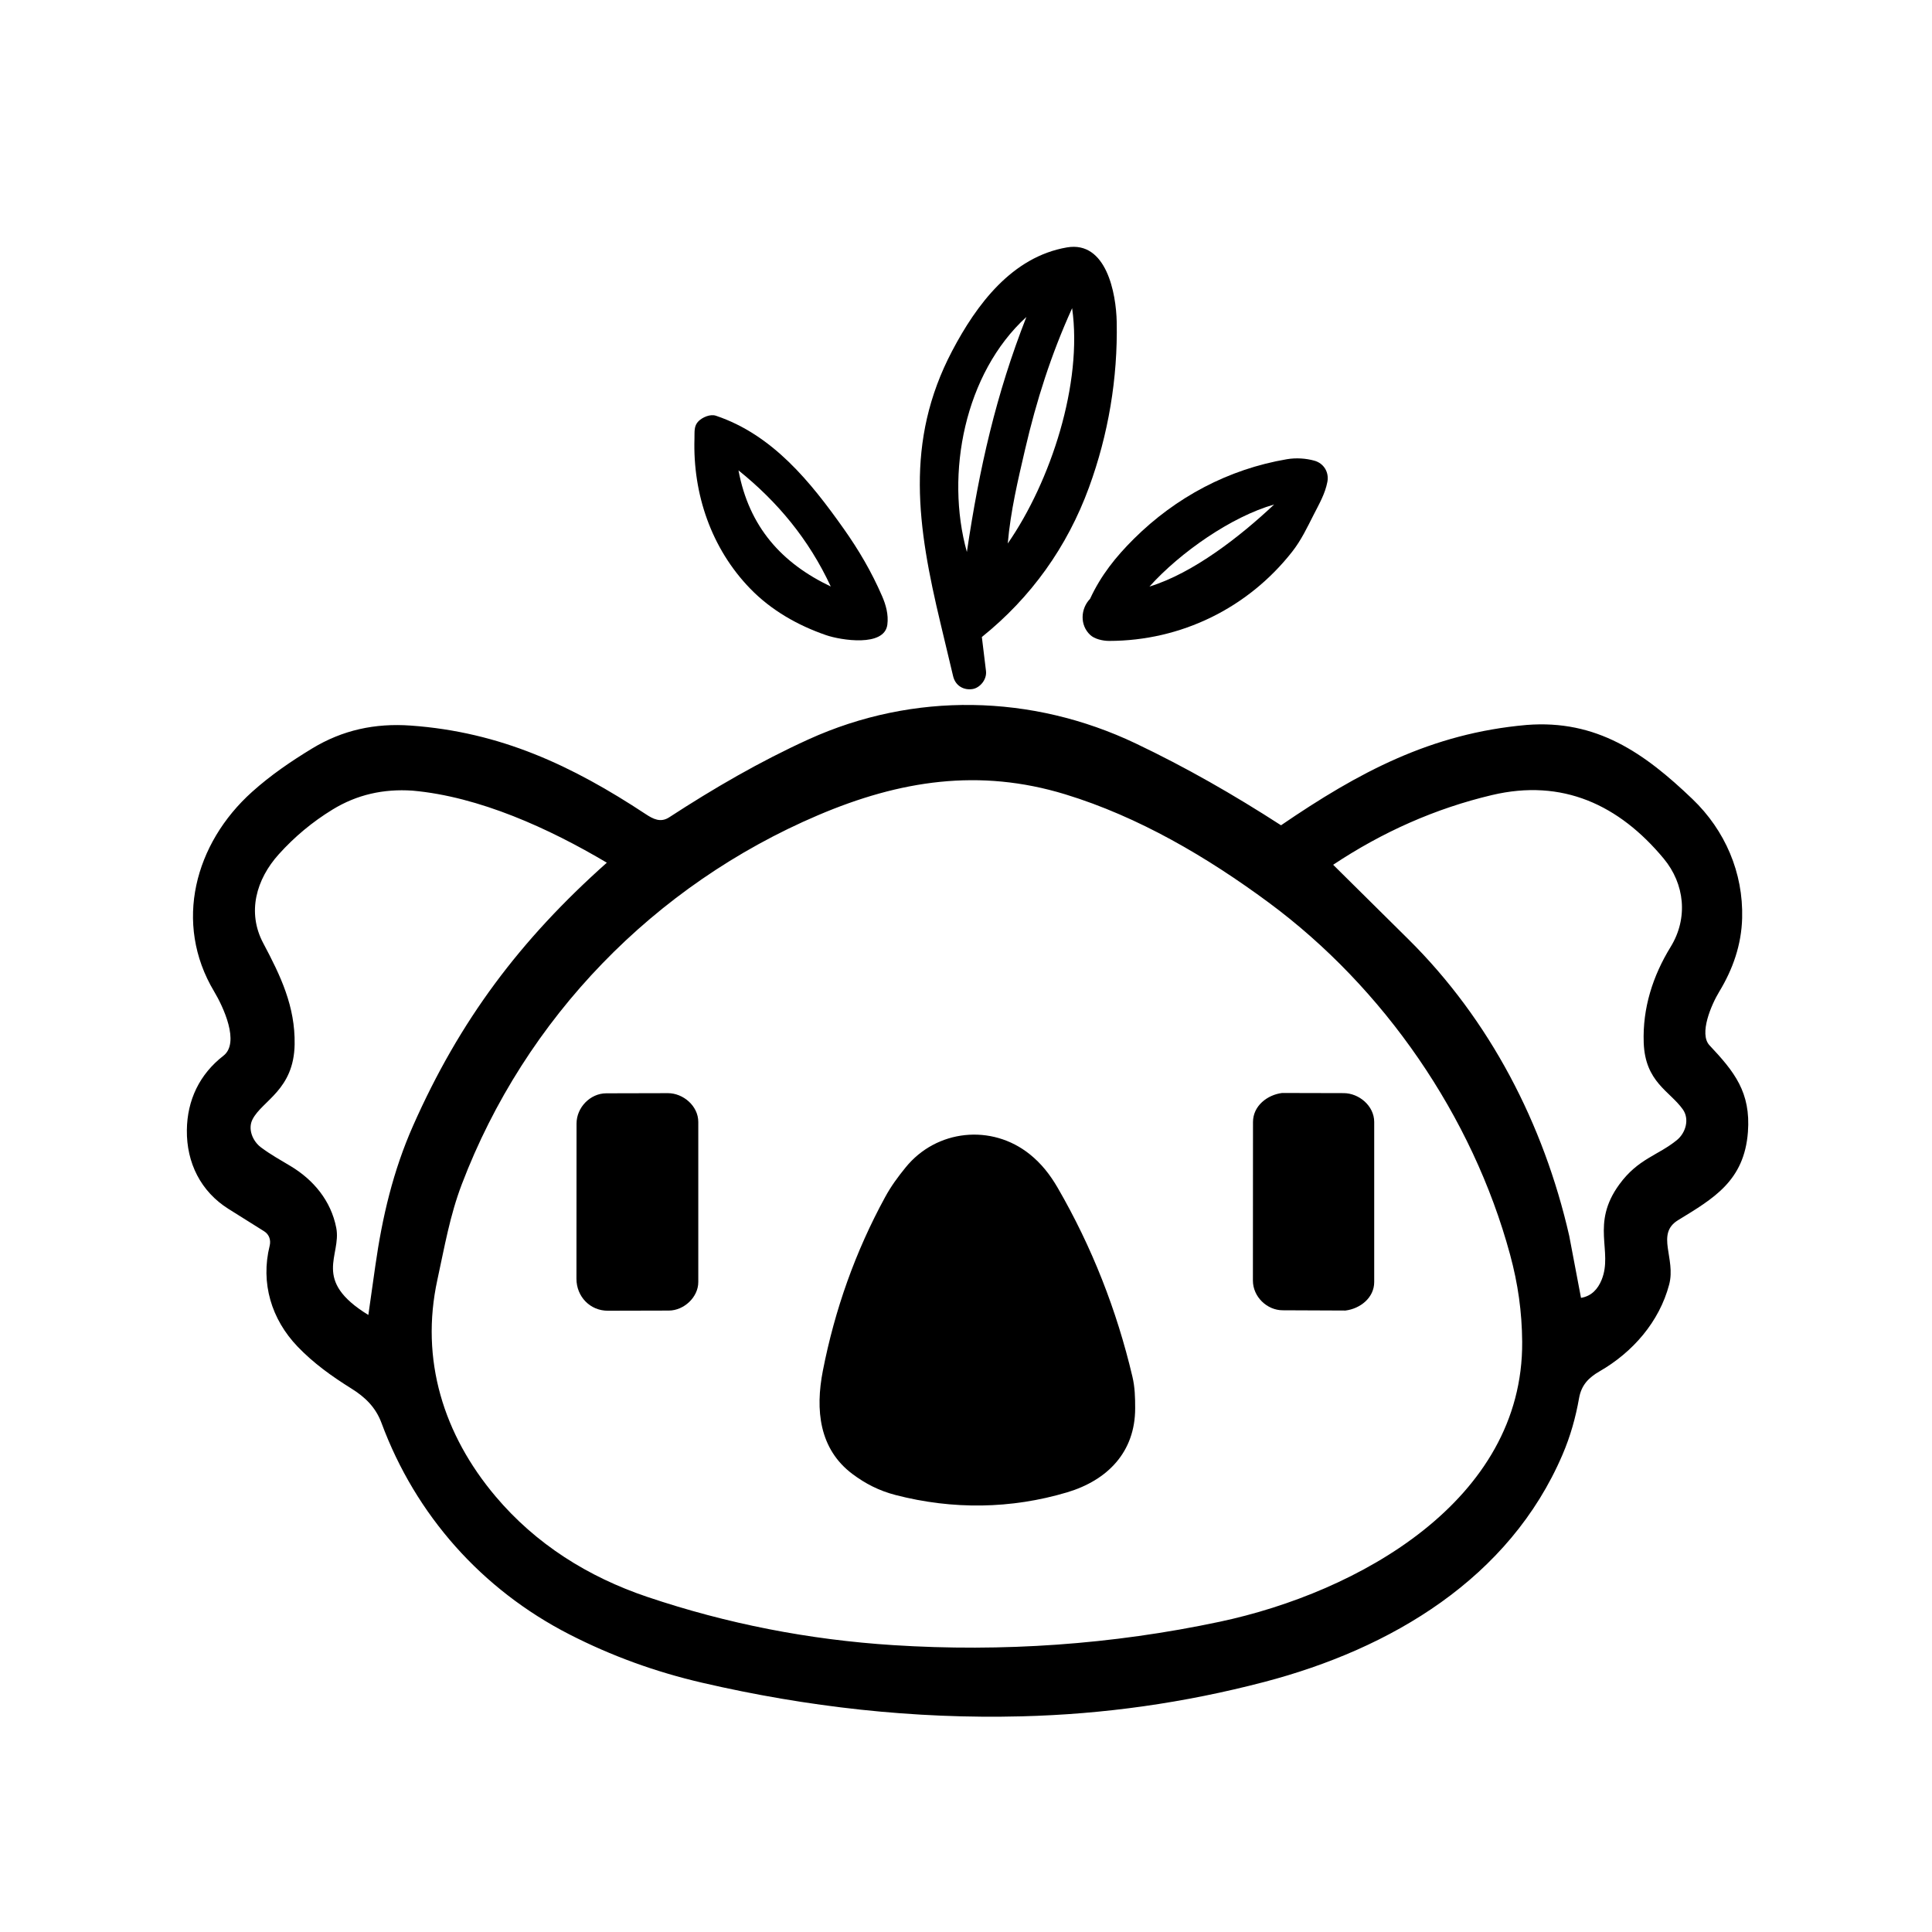
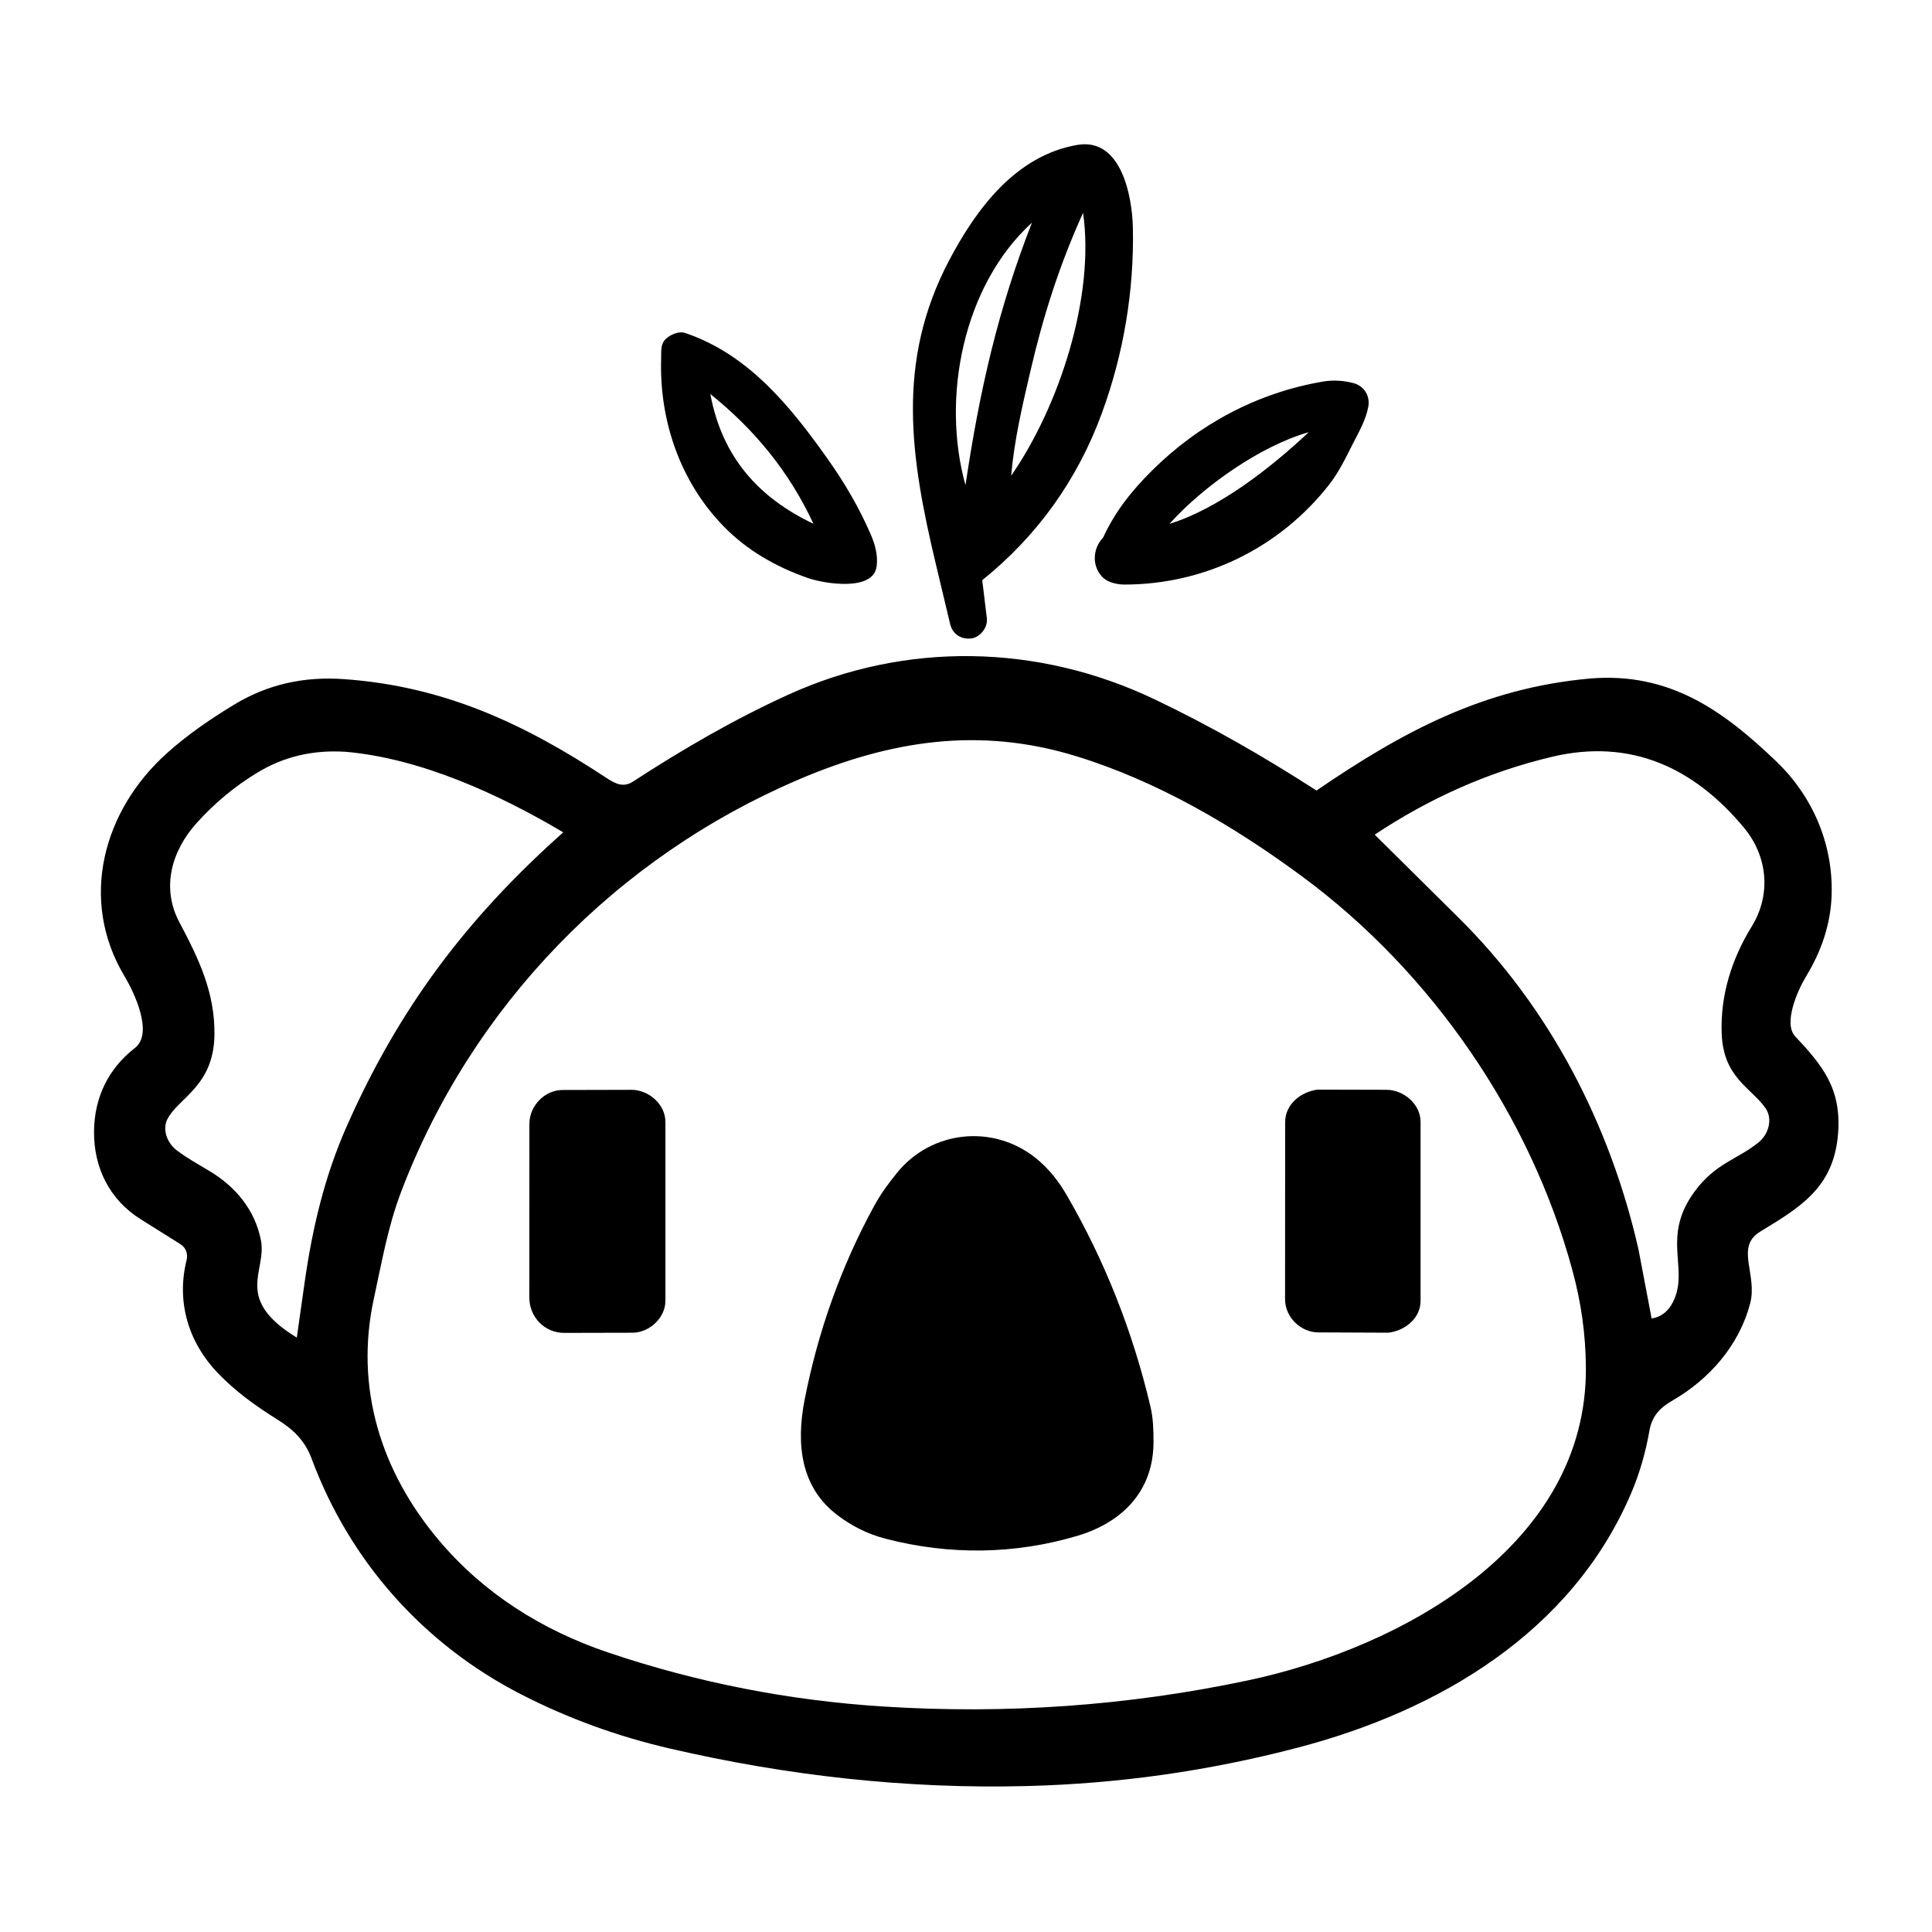
- <svg xmlns="http://www.w3.org/2000/svg" version="1.0" id="Layer_1" x="0px" y="0px" viewBox="0 0 651.27 651.27" style="enable-background:new 0 0 651.27 651.27;" xml:space="preserve">
-   <g>
-     <g>
-       <path d="M426.15,566.99c-27.04,7.07-53.96,10.87-81.75,11.58c-36.33,0.93-72.34-3.13-107.67-11.32    c-15.78-3.66-30.62-9.04-44.84-16.33c-29.49-15.11-51.8-40.22-63.28-71.22c-1.98-5.35-5.57-8.77-10.19-11.65    c-6.63-4.14-12.7-8.49-18.07-14.08c-8.87-9.23-12.56-21.47-9.45-34.01c0.47-1.89-0.12-3.81-1.86-4.9l-11.99-7.52    c-9.39-5.89-14.18-15.57-14.06-26.57c0.11-10.16,4.3-18.86,12.32-25.08c5.67-4.4-0.12-16.65-3.13-21.67    c-13.8-23.07-6.48-49.98,12.77-67.26c6.28-5.64,13.05-10.26,20.23-14.63c10.29-6.26,21.27-8.6,33.29-7.74    c30.21,2.16,54.32,13.44,79.23,29.87c2.49,1.64,4.99,2.94,7.89,1.05c15.06-9.8,30.54-18.8,46.96-26.27    c35.39-16.09,75.32-15.28,110.31,1.38c16.89,8.04,32.9,17.21,48.97,27.58c26.16-17.87,50.57-30.98,82.78-33.82    c23.62-1.86,39.68,9.43,55.91,24.98c11,10.54,17.17,24.84,16.75,40.15c-0.24,8.98-3.12,17.19-7.71,24.76    c-2.65,4.36-6.93,14.22-3.29,18.1c8.37,8.9,13.94,15.82,12.95,29.2c-1.23,16.55-11.64,22.45-23.57,29.76    c-7.57,4.64-0.65,12.86-2.98,21.68c-3.33,12.6-12.29,22.83-23.46,29.26c-3.7,2.13-6.13,4.63-6.91,9.03    c-1.16,6.53-2.89,12.77-5.58,19.05C508.87,532.05,468.98,555.79,426.15,566.99z M411.19,546.68    c46.54-9.88,102.33-40.73,101.93-94.39c-0.08-10.1-1.41-19.56-4.09-29.41c-12.65-46.62-42.48-89.9-81.35-118.63    c-20.71-15.31-43.87-28.94-68.6-36.49c-28.98-8.85-55.76-4.7-83.33,7.05c-55.14,23.5-98.73,68.32-120.08,124.41    c-4.04,10.61-5.83,21.19-8.23,32.18c-5.88,26.93,2.09,52.25,19.59,73c13.59,16.12,31.22,27.18,51.21,33.92    c26.85,9.05,54.46,14.44,82.87,16.25C337.93,556.92,374.77,554.41,411.19,546.68z M113.35,413.9c1.83,9.43-8.38,17.6,10.82,29.37    l2.35-16.56c2.33-16.41,5.99-32,12.71-47.2c15.71-35.5,36.03-62.61,65.33-88.7c-19.43-11.53-43.02-22.3-65.53-24.29    c-9.75-0.65-18.7,1.33-26.95,6.39c-6.81,4.17-12.8,9.17-18.13,15.09c-7.54,8.38-10.76,19.5-5.21,29.94    c5.88,11.07,10.79,21.31,10.58,34.1c-0.25,15.38-10.94,18.94-14.19,25.29c-1.65,3.21,0,7.3,2.81,9.42    c3.22,2.43,6.57,4.26,10.09,6.38C105.62,397.7,111.56,404.7,113.35,413.9z M565.26,384.33c3.02-2.46,4.32-7.1,2.02-10.35    c-4.42-6.22-12.71-9.2-13.19-22.48c-0.42-11.67,3.07-22.54,9.09-32.33c5.94-9.67,4.75-21.19-2.35-29.74    c-15.04-18.1-34.12-27.06-57.93-21.41c-19.07,4.52-36.86,12.43-53.5,23.49l25.37,25.12c27.46,27.19,45.61,62.28,54.21,99.96    l3.97,20.91c3.53-0.57,5.69-2.95,6.97-6.12c3.89-9.64-3.85-18.73,5.97-32.15C552.24,390.55,558.85,389.55,565.26,384.33z" />
-       <g>
-         <path d="M299.12,210.58c-0.99,7.61-15.67,5.24-20.64,3.53c-9.56-3.3-18.49-8.36-25.62-15.72c-13.1-13.52-19.33-31.92-18.76-50.5     c0.07-2.38-0.25-4.33,1.4-5.94c1.27-1.24,3.87-2.47,5.86-1.8c19.06,6.42,31.8,22.17,43.1,38.16c5.08,7.19,9.34,14.47,12.86,22.57     C298.6,203.81,299.57,207.15,299.12,210.58z M280.05,197.71c-7.37-15.87-17.91-28.54-31.11-39.15     C252.5,177.63,263.52,189.84,280.05,197.71z" />
-         <g>
-           <path d="M435.57,186c-14.89,18.97-37.44,30.03-61.67,30.05c-2.23,0-4.94-0.66-6.38-2c-3.56-3.32-3.29-8.83-0.06-12.19      c3.62-7.85,8.65-14.16,14.78-20.24c14.12-14.01,31.84-23.47,51.57-26.82c3.14-0.53,6.43-0.29,9.25,0.49      c3.15,0.87,5.01,3.85,4.4,7.12c-0.75,4-2.8,7.52-4.64,11.13C440.58,177.94,438.64,182.09,435.57,186z M429.5,170.07      c-14.36,4.07-31.68,16.14-42.02,27.66C402.3,193.17,418.13,180.78,429.5,170.07z" />
-         </g>
-         <g>
-           <path d="M321.29,227.93l-4.27-17.9c-7.71-32.3-12.14-61.15,3.95-91.74c8.22-15.63,20.17-31.7,38.69-34.89      c13.25-2.27,16.59,15.38,16.78,25.15c0.37,18.99-2.82,37.91-9.34,55.74c-7.35,20.11-19.57,37.15-36.12,50.44l1.39,11.42      c0.37,3.02-2.14,5.74-4.49,6.12C325,232.75,322.09,231.29,321.29,227.93z M339.71,183.21c14.56-21.02,25.29-54.05,21.7-79.32      c-7.1,15.63-12.03,31.14-15.85,47.57C343.11,162.03,340.69,172.13,339.71,183.21z M325.93,186.07      c4.22-28.44,9.86-53.21,20.06-79.22C325.17,125.83,318.58,159.74,325.93,186.07z" />
-         </g>
-       </g>
-       <path d="M301.87,503.96c-5.61-1.46-10.17-3.84-14.49-7.06c-11.3-8.46-12.56-21.69-10-34.82c4.02-20.57,10.96-40.17,20.98-58.52    c2.03-3.73,4.27-6.76,6.91-10.01c10.37-12.81,28.98-14.8,41.89-4.43c3.89,3.13,6.83,6.87,9.4,11.31    c11.53,19.92,19.88,41.19,25.17,63.62c0.85,3.59,0.93,7.03,0.93,10.66c0.01,14.77-9.32,24.29-22.97,28.36    C340.88,508.67,321.21,508.97,301.87,503.96z" />
-       <g>
-         <path d="M225.46,441.79l-20.56,0.05c-5.98,0.02-10.58-4.77-10.58-10.76l0.03-52.33c0-5.41,4.6-10.18,10-10.2l20.79-0.05     c5.13-0.01,10.25,4.28,10.25,9.72l0,53.96C235.39,437.29,230.54,441.78,225.46,441.79z" />
-         <path d="M453.53,441.78l-21.15-0.09c-5.31-0.02-10.03-4.57-10.03-10.02l0.03-53.42c0-5.49,4.85-9.18,9.8-9.81l20.77,0.05     c5.14,0.01,10.29,4.27,10.29,9.73l0,53.93C463.25,437.47,458.51,441.17,453.53,441.78z" />
-       </g>
-     </g>
-   </g>
+ <svg xmlns="http://www.w3.org/2000/svg" width="1500" height="1500" viewBox="0 0 1500 1500" fill="none">
+   <path d="M1007.49 1356.89C937.911 1375.08 868.641 1384.86 797.131 1386.69C703.647 1389.08 610.986 1378.63 520.074 1357.56C479.469 1348.14 441.283 1334.3 404.692 1315.54C328.808 1276.66 271.4 1212.04 241.859 1132.27C236.764 1118.51 227.527 1109.71 215.638 1102.3C198.578 1091.64 182.959 1080.45 169.141 1066.06C146.316 1042.31 136.821 1010.82 144.824 978.55C146.033 973.687 144.515 968.746 140.038 965.941L109.185 946.591C85.022 931.435 72.697 906.526 73.006 878.221C73.289 852.077 84.07 829.69 104.708 813.685C119.298 802.363 104.399 770.841 96.653 757.924C61.143 698.56 79.979 629.315 129.513 584.85C145.673 570.337 163.094 558.449 181.569 547.204C208.047 531.096 236.301 525.074 267.231 527.287C344.968 532.845 407.008 561.871 471.106 604.149C477.513 608.369 483.946 611.714 491.409 606.851C530.161 581.633 569.994 558.474 612.246 539.253C703.312 497.85 806.06 499.934 896.097 542.804C939.558 563.492 980.755 587.089 1022.11 613.773C1089.42 567.789 1152.23 534.055 1235.12 526.747C1295.9 521.961 1337.22 551.012 1378.98 591.025C1407.29 618.147 1423.17 654.944 1422.09 694.34C1421.47 717.447 1414.06 738.573 1402.25 758.052C1395.43 769.271 1384.41 794.643 1393.78 804.627C1415.32 827.529 1429.65 845.335 1427.1 879.765C1423.94 922.351 1397.15 937.533 1366.45 956.343C1346.97 968.283 1364.78 989.435 1358.78 1012.13C1350.22 1044.55 1327.16 1070.88 1298.42 1087.42C1288.9 1092.9 1282.64 1099.34 1280.64 1110.66C1277.65 1127.46 1273.2 1143.52 1266.28 1159.68C1220.35 1266.98 1117.7 1328.07 1007.49 1356.89ZM968.996 1304.63C1088.75 1279.2 1232.31 1199.82 1231.28 1061.74C1231.08 1035.75 1227.65 1011.41 1220.76 986.064C1188.21 866.101 1111.45 754.733 1011.43 680.805C958.137 641.409 898.541 606.336 834.906 586.908C760.334 564.136 691.424 574.814 620.481 605.049C478.594 665.52 366.428 780.851 311.49 925.182C301.095 952.484 296.489 979.708 290.313 1007.99C275.182 1077.28 295.691 1142.44 340.722 1195.83C375.692 1237.31 421.057 1265.77 472.496 1283.11C541.586 1306.4 612.632 1320.27 685.737 1324.93C780.483 1330.98 875.28 1324.52 968.996 1304.63ZM202.592 962.956C207.301 987.222 181.029 1008.24 230.434 1038.53L236.481 995.919C242.477 953.693 251.895 913.577 269.187 874.464C309.612 783.115 361.899 713.356 437.294 646.221C387.297 616.552 326.595 588.838 268.672 583.718C243.583 582.045 220.553 587.14 199.324 600.16C181.801 610.891 166.387 623.757 152.672 638.99C133.27 660.553 124.984 689.168 139.266 716.032C154.396 744.517 167.031 770.867 166.49 803.778C165.847 843.354 138.339 852.515 129.976 868.854C125.731 877.114 129.976 887.639 137.207 893.094C145.493 899.347 154.113 904.056 163.171 909.511C182.701 921.271 197.986 939.283 202.592 962.956ZM1365.45 886.867C1373.22 880.537 1376.57 868.597 1370.65 860.234C1359.27 844.229 1337.94 836.561 1336.71 802.389C1335.63 772.359 1344.61 744.389 1360.1 719.197C1375.38 694.314 1372.32 664.671 1354.05 642.67C1315.35 596.095 1266.25 573.039 1204.98 587.577C1155.91 599.208 1110.14 619.562 1067.32 648.022L1132.6 712.661C1203.26 782.626 1249.96 872.92 1272.09 969.878L1282.31 1023.68C1291.39 1022.22 1296.95 1016.09 1300.24 1007.94C1310.25 983.13 1290.34 959.74 1315.61 925.208C1331.95 902.872 1348.96 900.299 1365.45 886.867Z" fill="black" />
+   <path d="M680.617 439.772C678.069 459.355 640.295 453.256 627.506 448.856C602.906 440.364 579.927 427.344 561.58 408.405C527.871 373.615 511.84 326.268 513.307 278.458C513.487 272.334 512.664 267.316 516.909 263.173C520.177 259.983 526.868 256.818 531.988 258.542C581.034 275.062 613.816 315.59 642.893 356.735C655.965 375.236 666.927 393.969 675.985 414.812C679.279 422.352 681.775 430.946 680.617 439.772ZM631.546 406.655C612.581 365.819 585.46 333.216 551.493 305.914C560.654 354.985 589.01 386.404 631.546 406.655Z" fill="black" />
+   <path d="M1031.73 376.528C993.415 425.342 935.389 453.801 873.04 453.853C867.302 453.853 860.329 452.154 856.623 448.706C847.463 440.163 848.158 425.985 856.469 417.339C865.784 397.139 878.727 380.902 894.501 365.257C930.835 329.207 976.432 304.864 1027.2 296.244C1035.28 294.88 1043.75 295.498 1051 297.505C1059.11 299.743 1063.9 307.412 1062.33 315.826C1060.4 326.119 1055.12 335.176 1050.39 344.466C1044.62 355.788 1039.63 366.467 1031.73 376.528ZM1016.11 335.537C979.159 346.01 934.592 377.068 907.985 406.712C946.12 394.978 986.853 363.096 1016.11 335.537Z" fill="black" />
+   <path d="M737.664 484.419L726.677 438.358C706.837 355.244 695.438 281.007 736.841 202.292C757.993 162.073 788.742 120.722 836.398 112.513C870.493 106.672 879.088 152.089 879.577 177.229C880.529 226.095 872.32 274.78 855.543 320.66C836.63 372.407 805.185 416.254 762.599 450.452L766.175 479.838C767.127 487.609 760.669 494.609 754.622 495.586C747.211 496.822 739.723 493.065 737.664 484.419ZM785.063 369.345C822.529 315.256 850.139 230.263 840.901 165.238C822.631 205.457 809.946 245.368 800.116 287.646C793.812 314.844 787.584 340.834 785.063 369.345ZM749.604 376.704C760.463 303.522 774.976 239.784 801.222 172.855C747.648 221.694 730.691 308.952 749.604 376.704Z" fill="black" />
+   <path d="M687.693 1194.7C673.257 1190.94 661.523 1184.82 650.407 1176.53C621.33 1154.76 618.088 1120.72 624.675 1086.93C635.019 1034 652.877 983.569 678.661 936.35C683.884 926.752 689.648 918.955 696.442 910.593C723.126 877.63 771.013 872.509 804.233 899.193C814.243 907.247 821.808 916.871 828.421 928.296C858.09 979.554 879.577 1034.29 893.189 1092C895.376 1101.24 895.582 1110.09 895.582 1119.43C895.608 1157.44 871.6 1181.94 836.475 1192.41C788.074 1206.82 737.459 1207.59 687.693 1194.7Z" fill="black" />
+   <path d="M491.074 1034.73L438.169 1034.85C422.781 1034.91 410.945 1022.58 410.945 1007.17L411.022 872.51C411.022 858.589 422.859 846.315 436.754 846.263L490.251 846.135C503.451 846.109 516.626 857.148 516.626 871.146V1010C516.626 1023.15 504.146 1034.7 491.074 1034.73Z" fill="black" />
+   <path d="M1077.95 1034.7L1023.52 1034.47C1009.86 1034.42 997.713 1022.71 997.713 1008.68L997.79 871.224C997.79 857.097 1010.27 847.602 1023.01 845.98L1076.45 846.109C1089.68 846.135 1102.93 857.097 1102.93 871.146V1009.92C1102.96 1023.61 1090.76 1033.13 1077.95 1034.7Z" fill="black" />
</svg>
